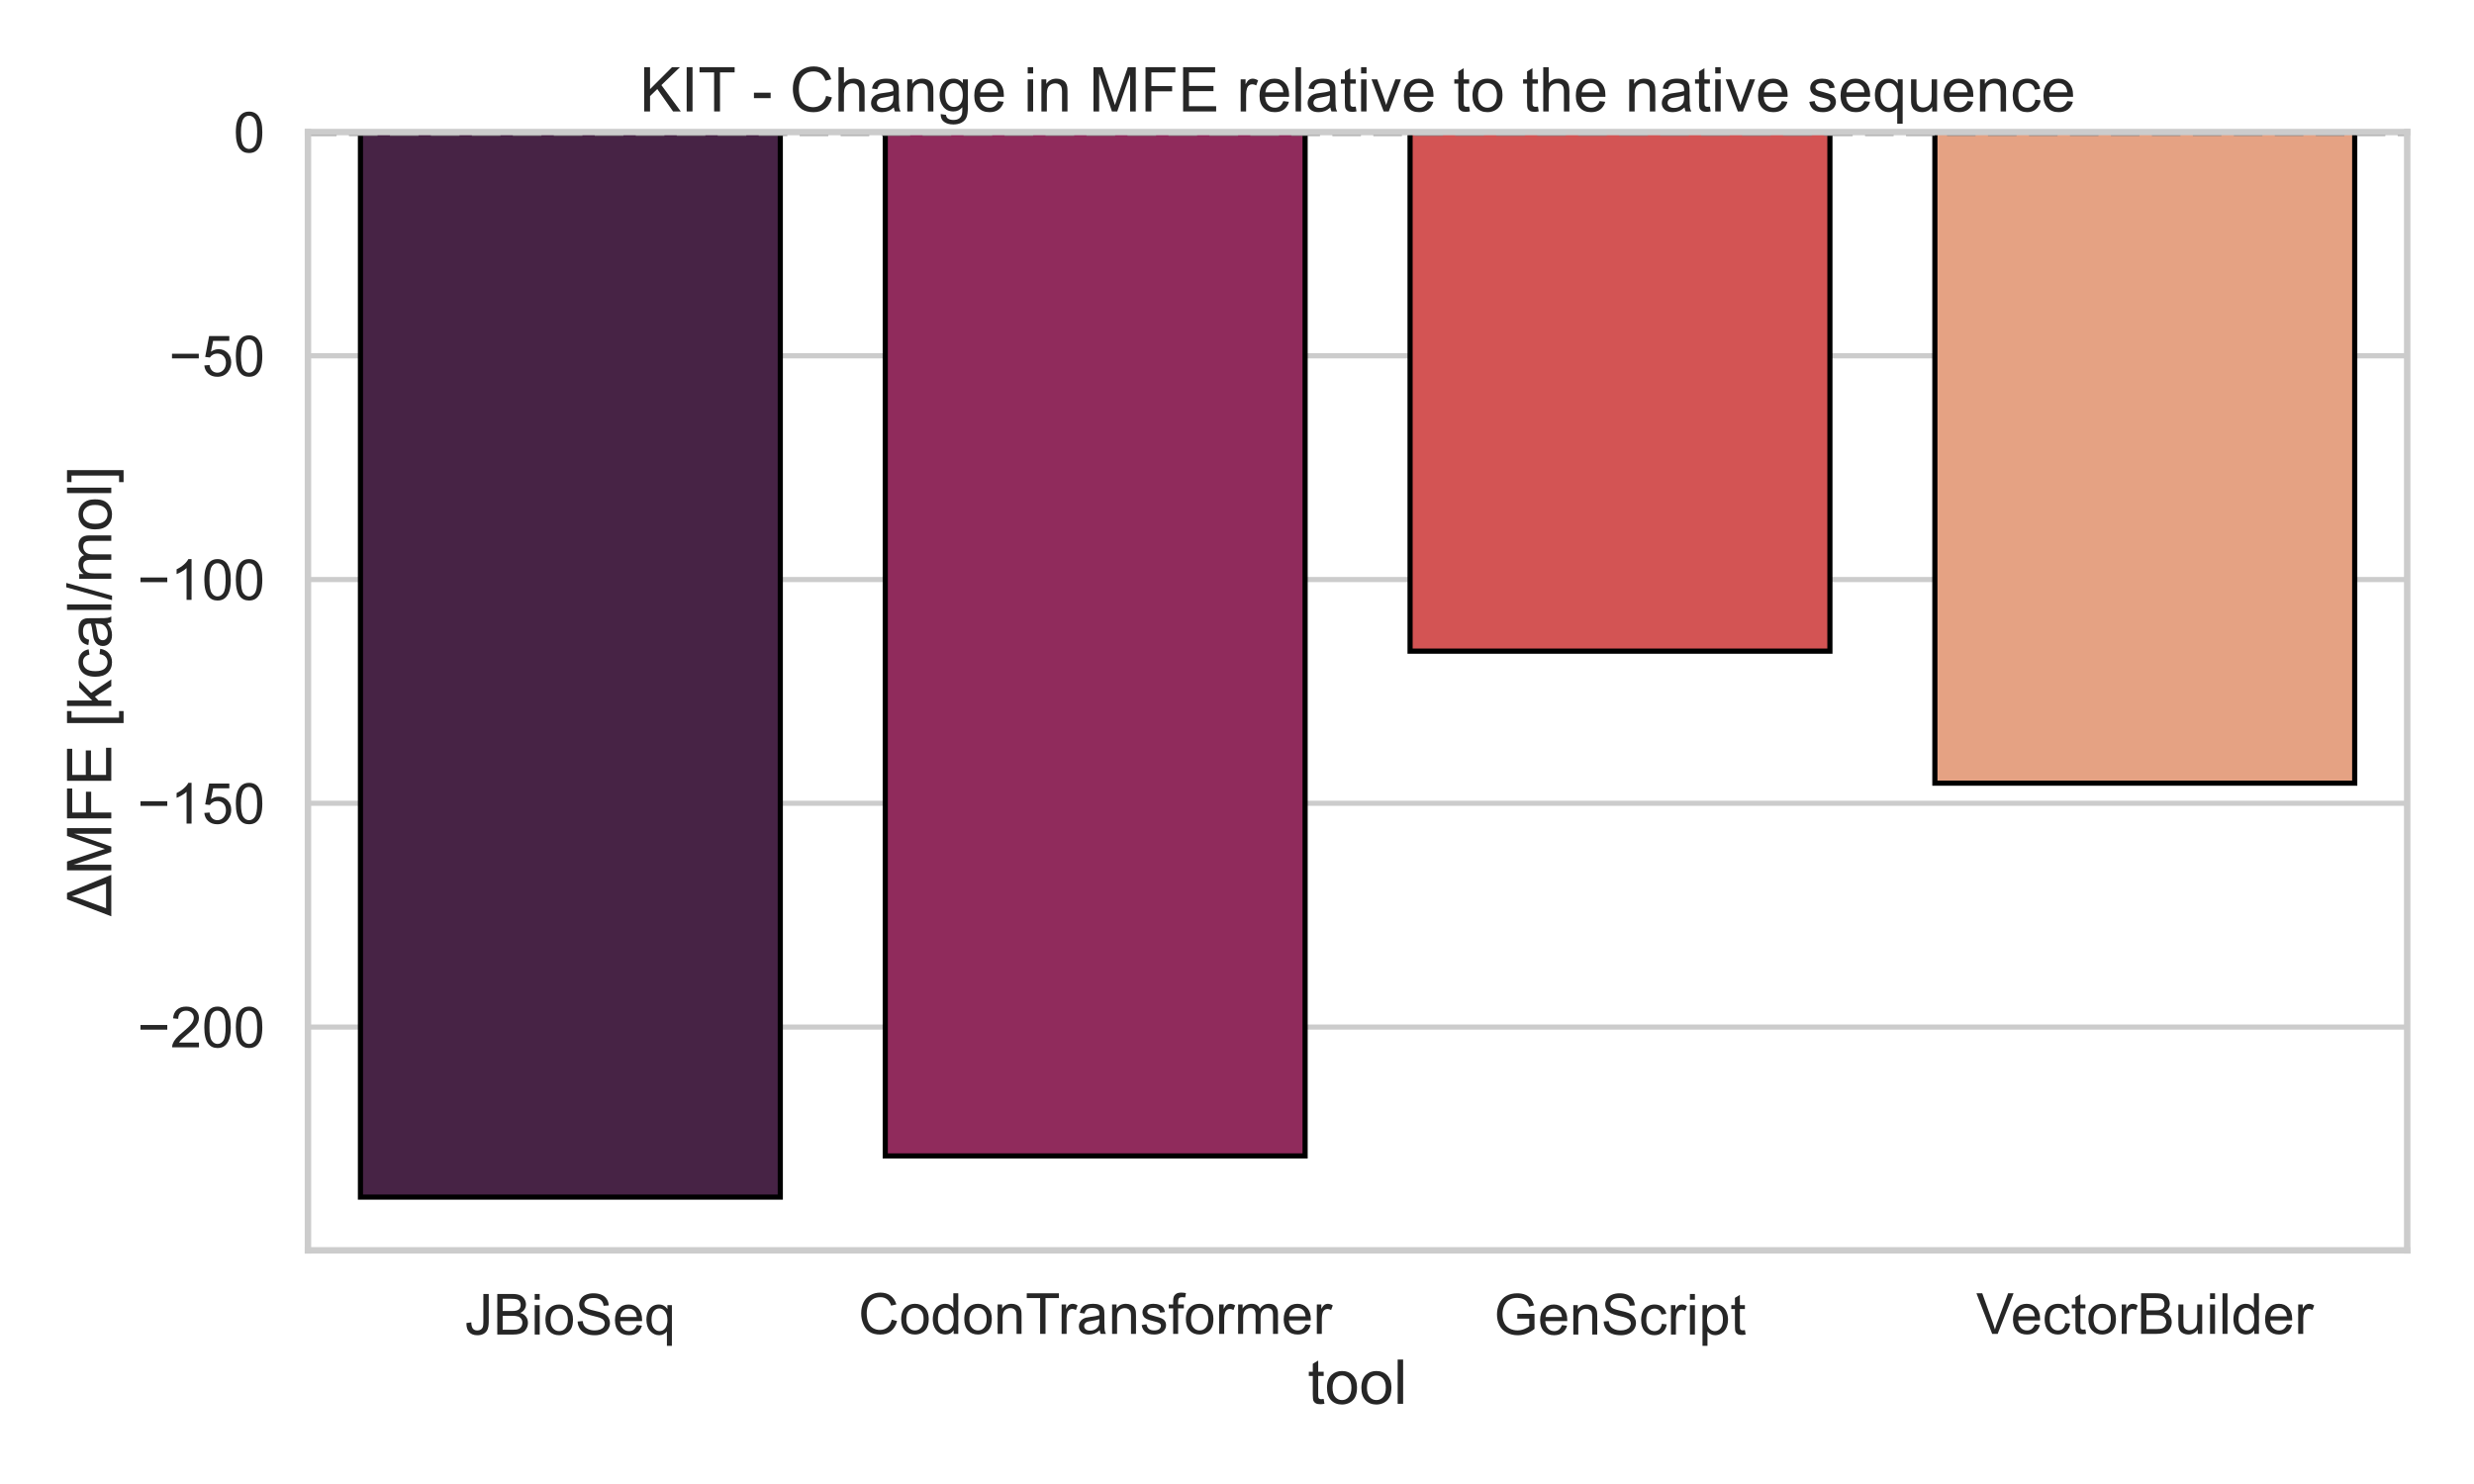
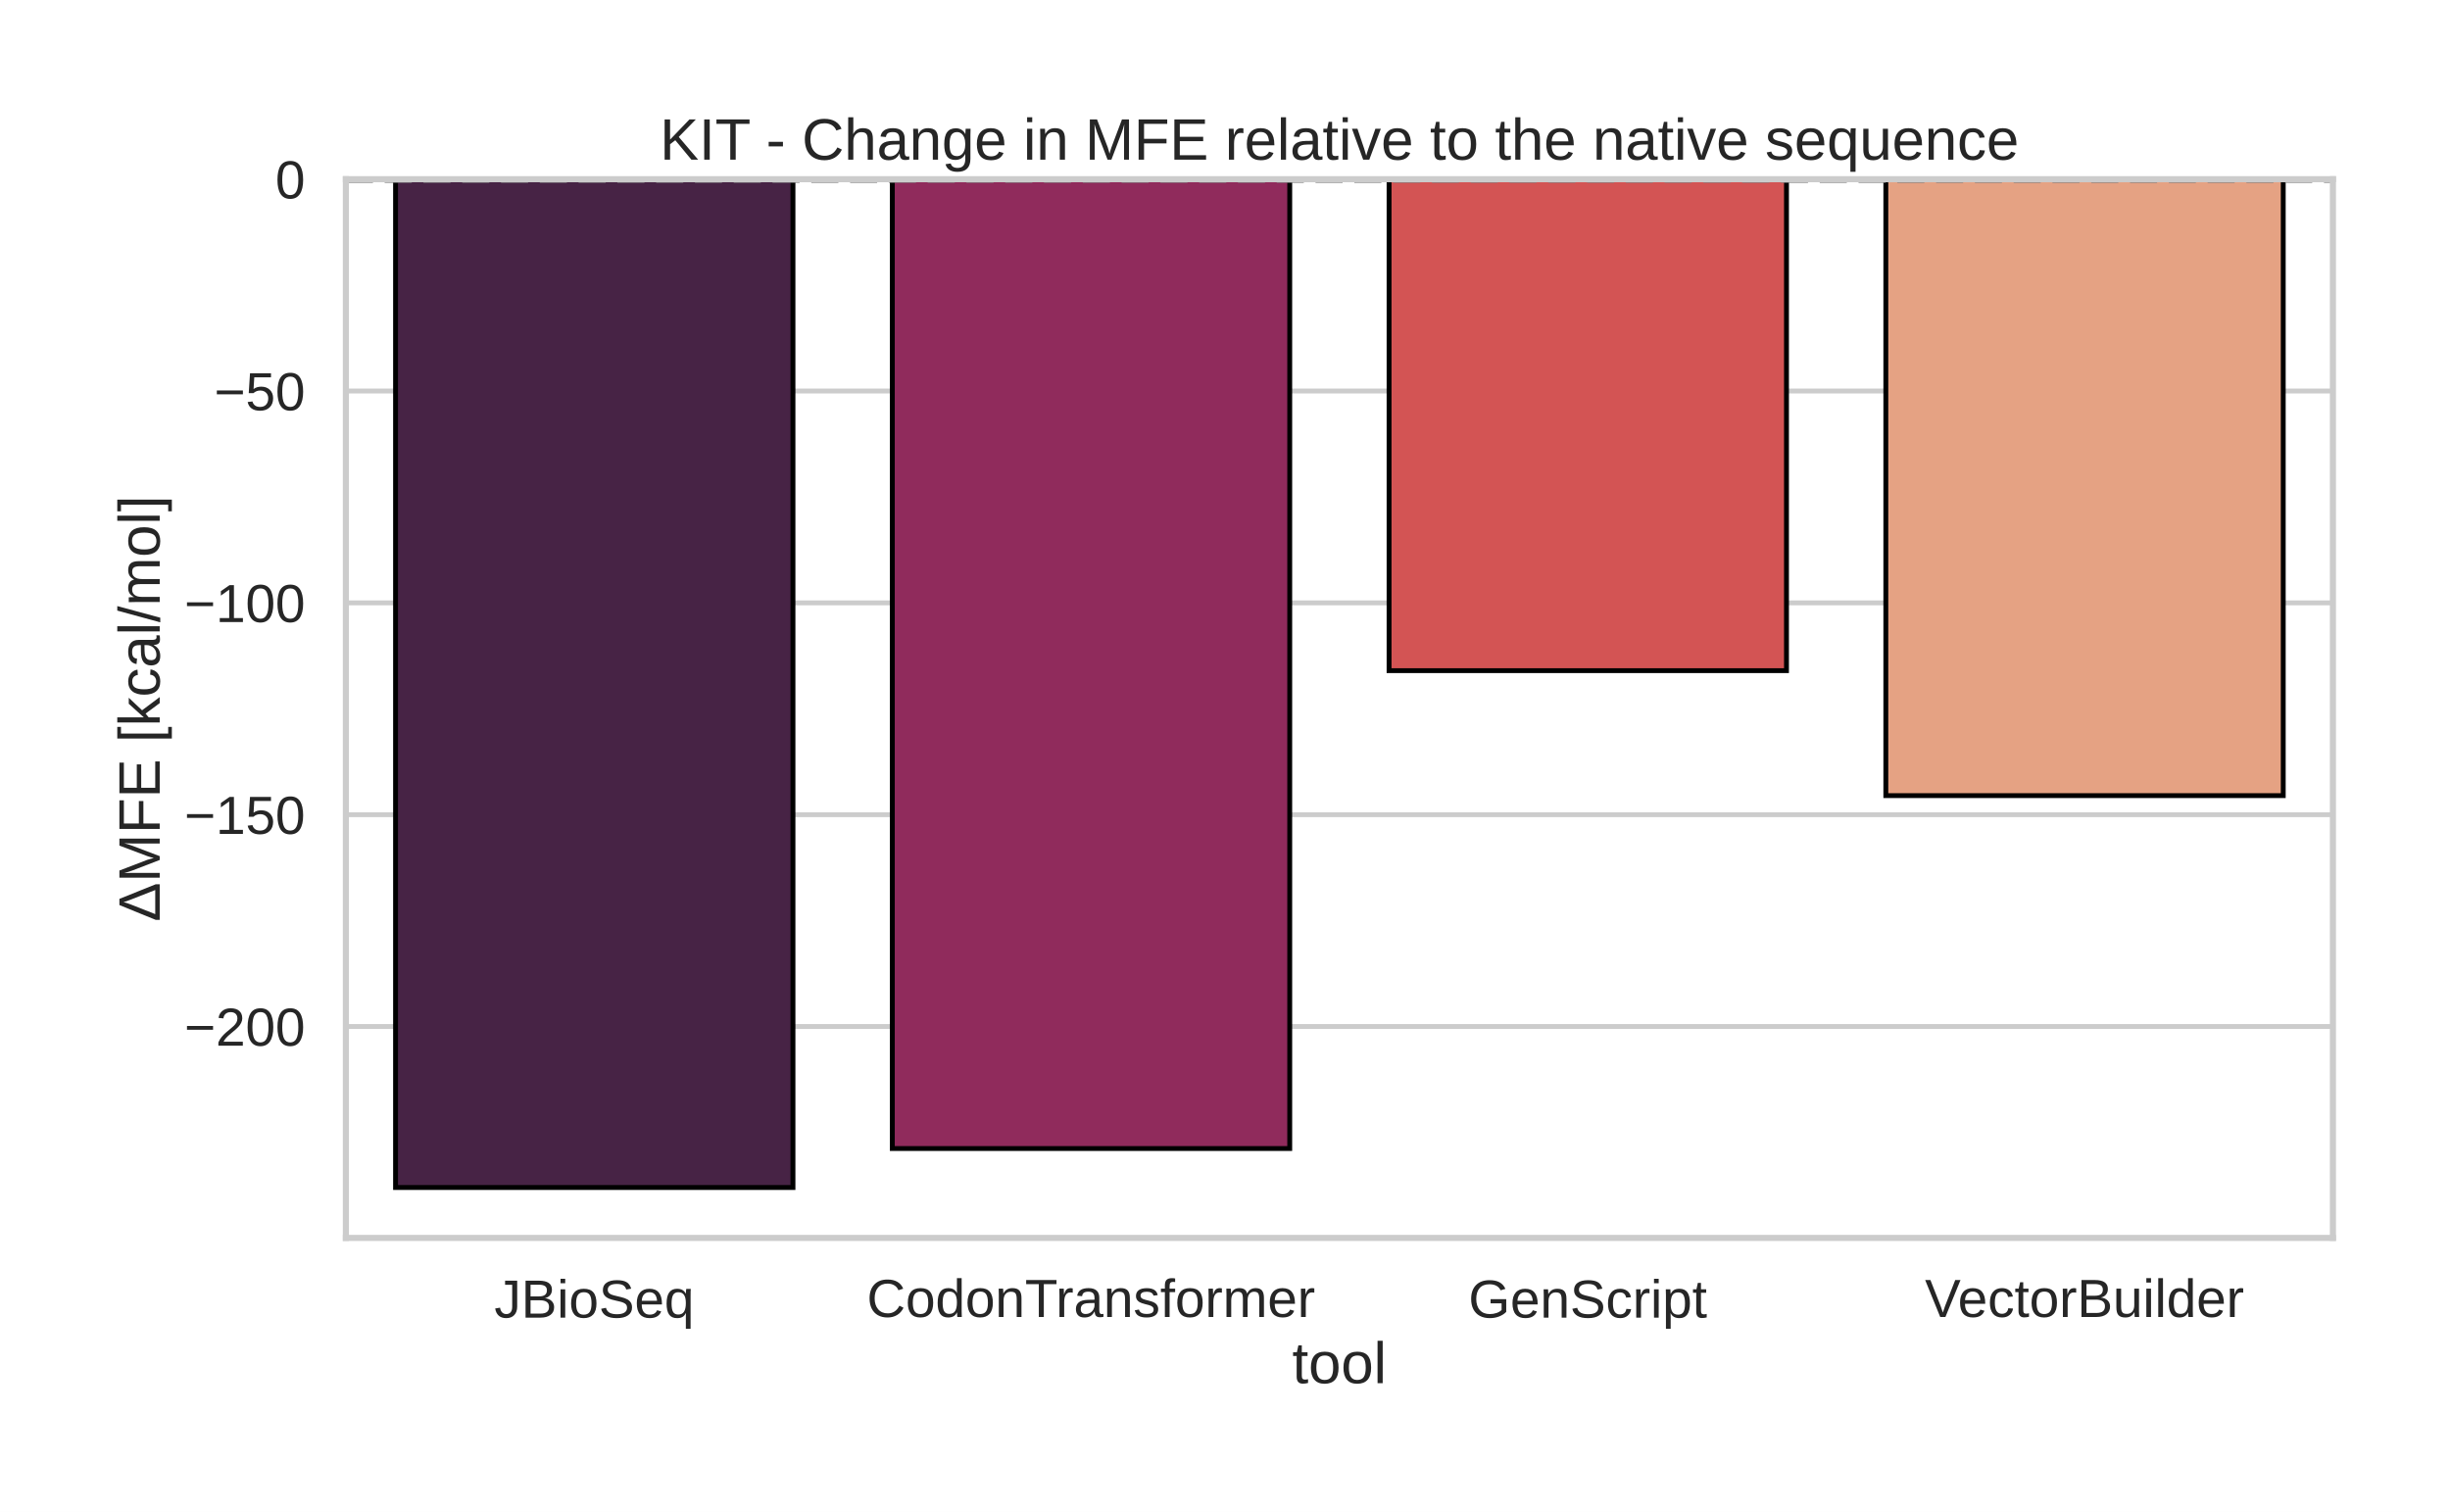
- <svg xmlns="http://www.w3.org/2000/svg" xmlns:xlink="http://www.w3.org/1999/xlink" width="720pt" height="432pt" viewBox="0 0 720 432" version="1.1">
+ <svg xmlns="http://www.w3.org/2000/svg" width="753.277pt" height="464.898pt" viewBox="0 0 753.277 464.898" version="1.1">
  <defs>
    <style type="text/css">*{stroke-linejoin: round; stroke-linecap: butt}</style>
  </defs>
  <g id="figure_1">
    <g id="patch_1">
-       <path d="M 0 432  L 720 432  L 720 0  L 0 0  z " style="fill: #ffffff" />
+       <path d="M 0 464.898  L 753.277 464.898  L 753.277 0  L 0 0  z " style="fill: #ffffff" />
    </g>
    <g id="axes_1">
      <g id="patch_2">
-         <path d="M 89.627 363.982  L 700.56 363.982  L 700.56 38.44  L 89.627 38.44  z " style="fill: #ffffff" />
+         <path d="M 106.345 380.645  L 717.277 380.645  L 717.277 55.103  L 106.345 55.103  z " style="fill: #ffffff" />
      </g>
      <g id="matplotlib.axis_1">
        <g id="xtick_1">
          <g id="text_1">
-             <g style="fill: #262626" transform="translate(135.2667 388.4934) scale(0.165 -0.165)">
-               <defs>
-                 <path id="ArialMT-4a" d="M 184 1300  L 731 1375  Q 753 850 928 656  Q 1103 463 1413 463  Q 1641 463 1806 567  Q 1972 672 2034 851  Q 2097 1031 2097 1425  L 2097 4581  L 2703 4581  L 2703 1459  Q 2703 884 2564 568  Q 2425 253 2123 87  Q 1822 -78 1416 -78  Q 813 -78 492 269  Q 172 616 184 1300  z " transform="scale(0.015625)" />
-                 <path id="ArialMT-42" d="M 469 0  L 469 4581  L 2188 4581  Q 2713 4581 3030 4442  Q 3347 4303 3526 4014  Q 3706 3725 3706 3409  Q 3706 3116 3547 2856  Q 3388 2597 3066 2438  Q 3481 2316 3704 2022  Q 3928 1728 3928 1328  Q 3928 1006 3792 729  Q 3656 453 3456 303  Q 3256 153 2954 76  Q 2653 0 2216 0  L 469 0  z M 1075 2656  L 2066 2656  Q 2469 2656 2644 2709  Q 2875 2778 2992 2937  Q 3109 3097 3109 3338  Q 3109 3566 3000 3739  Q 2891 3913 2687 3977  Q 2484 4041 1991 4041  L 1075 4041  L 1075 2656  z M 1075 541  L 2216 541  Q 2509 541 2628 563  Q 2838 600 2978 687  Q 3119 775 3209 942  Q 3300 1109 3300 1328  Q 3300 1584 3169 1773  Q 3038 1963 2805 2039  Q 2572 2116 2134 2116  L 1075 2116  L 1075 541  z " transform="scale(0.015625)" />
-                 <path id="ArialMT-69" d="M 425 3934  L 425 4581  L 988 4581  L 988 3934  L 425 3934  z M 425 0  L 425 3319  L 988 3319  L 988 0  L 425 0  z " transform="scale(0.015625)" />
-                 <path id="ArialMT-6f" d="M 213 1659  Q 213 2581 725 3025  Q 1153 3394 1769 3394  Q 2453 3394 2887 2945  Q 3322 2497 3322 1706  Q 3322 1066 3130 698  Q 2938 331 2570 128  Q 2203 -75 1769 -75  Q 1072 -75 642 372  Q 213 819 213 1659  z M 791 1659  Q 791 1022 1069 705  Q 1347 388 1769 388  Q 2188 388 2466 706  Q 2744 1025 2744 1678  Q 2744 2294 2464 2611  Q 2184 2928 1769 2928  Q 1347 2928 1069 2612  Q 791 2297 791 1659  z " transform="scale(0.015625)" />
-                 <path id="ArialMT-53" d="M 288 1472  L 859 1522  Q 900 1178 1048 958  Q 1197 738 1509 602  Q 1822 466 2213 466  Q 2559 466 2825 569  Q 3091 672 3220 851  Q 3350 1031 3350 1244  Q 3350 1459 3225 1620  Q 3100 1781 2813 1891  Q 2628 1963 1997 2114  Q 1366 2266 1113 2400  Q 784 2572 623 2826  Q 463 3081 463 3397  Q 463 3744 659 4045  Q 856 4347 1234 4503  Q 1613 4659 2075 4659  Q 2584 4659 2973 4495  Q 3363 4331 3572 4012  Q 3781 3694 3797 3291  L 3216 3247  Q 3169 3681 2898 3903  Q 2628 4125 2100 4125  Q 1550 4125 1298 3923  Q 1047 3722 1047 3438  Q 1047 3191 1225 3031  Q 1400 2872 2139 2705  Q 2878 2538 3153 2413  Q 3553 2228 3743 1945  Q 3934 1663 3934 1294  Q 3934 928 3725 604  Q 3516 281 3123 101  Q 2731 -78 2241 -78  Q 1619 -78 1198 103  Q 778 284 539 648  Q 300 1013 288 1472  z " transform="scale(0.015625)" />
-                 <path id="ArialMT-65" d="M 2694 1069  L 3275 997  Q 3138 488 2766 206  Q 2394 -75 1816 -75  Q 1088 -75 661 373  Q 234 822 234 1631  Q 234 2469 665 2931  Q 1097 3394 1784 3394  Q 2450 3394 2872 2941  Q 3294 2488 3294 1666  Q 3294 1616 3291 1516  L 816 1516  Q 847 969 1125 678  Q 1403 388 1819 388  Q 2128 388 2347 550  Q 2566 713 2694 1069  z M 847 1978  L 2700 1978  Q 2663 2397 2488 2606  Q 2219 2931 1791 2931  Q 1403 2931 1139 2672  Q 875 2413 847 1978  z " transform="scale(0.015625)" />
-                 <path id="ArialMT-71" d="M 2538 -1272  L 2538 353  Q 2406 169 2170 47  Q 1934 -75 1669 -75  Q 1078 -75 651 397  Q 225 869 225 1691  Q 225 2191 398 2587  Q 572 2984 901 3189  Q 1231 3394 1625 3394  Q 2241 3394 2594 2875  L 2594 3319  L 3100 3319  L 3100 -1272  L 2538 -1272  z M 803 1669  Q 803 1028 1072 708  Q 1341 388 1716 388  Q 2075 388 2334 692  Q 2594 997 2594 1619  Q 2594 2281 2320 2615  Q 2047 2950 1678 2950  Q 1313 2950 1058 2639  Q 803 2328 803 1669  z " transform="scale(0.015625)" />
-               </defs>
-               <use xlink:href="#ArialMT-4a" />
-               <use xlink:href="#ArialMT-42" x="50" />
-               <use xlink:href="#ArialMT-69" x="116.699" />
-               <use xlink:href="#ArialMT-6f" x="138.916" />
-               <use xlink:href="#ArialMT-53" x="194.531" />
-               <use xlink:href="#ArialMT-65" x="261.23" />
-               <use xlink:href="#ArialMT-71" x="316.846" />
-             </g>
+             <text style="fill: #262626; font: 16.5px 'Arial', 'DejaVu Sans', 'Liberation Sans', 'Bitstream Vera Sans', sans-serif; text-anchor: middle" x="182.711" y="405.157" transform="rotate(-0 182.7112 405.1568)">JBioSeq</text>
          </g>
        </g>
        <g id="xtick_2">
          <g id="text_2">
-             <g style="fill: #262626" transform="translate(249.8075 388.2923) scale(0.165 -0.165)">
-               <defs>
-                 <path id="ArialMT-43" d="M 3763 1606  L 4369 1453  Q 4178 706 3683 314  Q 3188 -78 2472 -78  Q 1731 -78 1267 223  Q 803 525 561 1097  Q 319 1669 319 2325  Q 319 3041 592 3573  Q 866 4106 1370 4382  Q 1875 4659 2481 4659  Q 3169 4659 3637 4309  Q 4106 3959 4291 3325  L 3694 3184  Q 3534 3684 3231 3912  Q 2928 4141 2469 4141  Q 1941 4141 1586 3887  Q 1231 3634 1087 3207  Q 944 2781 944 2328  Q 944 1744 1114 1308  Q 1284 872 1643 656  Q 2003 441 2422 441  Q 2931 441 3284 734  Q 3638 1028 3763 1606  z " transform="scale(0.015625)" />
-                 <path id="ArialMT-64" d="M 2575 0  L 2575 419  Q 2259 -75 1647 -75  Q 1250 -75 917 144  Q 584 363 401 755  Q 219 1147 219 1656  Q 219 2153 384 2558  Q 550 2963 881 3178  Q 1213 3394 1622 3394  Q 1922 3394 2156 3267  Q 2391 3141 2538 2938  L 2538 4581  L 3097 4581  L 3097 0  L 2575 0  z M 797 1656  Q 797 1019 1065 703  Q 1334 388 1700 388  Q 2069 388 2326 689  Q 2584 991 2584 1609  Q 2584 2291 2321 2609  Q 2059 2928 1675 2928  Q 1300 2928 1048 2622  Q 797 2316 797 1656  z " transform="scale(0.015625)" />
-                 <path id="ArialMT-6e" d="M 422 0  L 422 3319  L 928 3319  L 928 2847  Q 1294 3394 1984 3394  Q 2284 3394 2536 3286  Q 2788 3178 2913 3003  Q 3038 2828 3088 2588  Q 3119 2431 3119 2041  L 3119 0  L 2556 0  L 2556 2019  Q 2556 2363 2490 2533  Q 2425 2703 2258 2804  Q 2091 2906 1866 2906  Q 1506 2906 1245 2678  Q 984 2450 984 1813  L 984 0  L 422 0  z " transform="scale(0.015625)" />
-                 <path id="ArialMT-54" d="M 1659 0  L 1659 4041  L 150 4041  L 150 4581  L 3781 4581  L 3781 4041  L 2266 4041  L 2266 0  L 1659 0  z " transform="scale(0.015625)" />
-                 <path id="ArialMT-72" d="M 416 0  L 416 3319  L 922 3319  L 922 2816  Q 1116 3169 1280 3281  Q 1444 3394 1641 3394  Q 1925 3394 2219 3213  L 2025 2691  Q 1819 2813 1613 2813  Q 1428 2813 1281 2702  Q 1134 2591 1072 2394  Q 978 2094 978 1738  L 978 0  L 416 0  z " transform="scale(0.015625)" />
-                 <path id="ArialMT-61" d="M 2588 409  Q 2275 144 1986 34  Q 1697 -75 1366 -75  Q 819 -75 525 192  Q 231 459 231 875  Q 231 1119 342 1320  Q 453 1522 633 1644  Q 813 1766 1038 1828  Q 1203 1872 1538 1913  Q 2219 1994 2541 2106  Q 2544 2222 2544 2253  Q 2544 2597 2384 2738  Q 2169 2928 1744 2928  Q 1347 2928 1158 2789  Q 969 2650 878 2297  L 328 2372  Q 403 2725 575 2942  Q 747 3159 1072 3276  Q 1397 3394 1825 3394  Q 2250 3394 2515 3294  Q 2781 3194 2906 3042  Q 3031 2891 3081 2659  Q 3109 2516 3109 2141  L 3109 1391  Q 3109 606 3145 398  Q 3181 191 3288 0  L 2700 0  Q 2613 175 2588 409  z M 2541 1666  Q 2234 1541 1622 1453  Q 1275 1403 1131 1340  Q 988 1278 909 1158  Q 831 1038 831 891  Q 831 666 1001 516  Q 1172 366 1500 366  Q 1825 366 2078 508  Q 2331 650 2450 897  Q 2541 1088 2541 1459  L 2541 1666  z " transform="scale(0.015625)" />
-                 <path id="ArialMT-73" d="M 197 991  L 753 1078  Q 800 744 1014 566  Q 1228 388 1613 388  Q 2000 388 2187 545  Q 2375 703 2375 916  Q 2375 1106 2209 1216  Q 2094 1291 1634 1406  Q 1016 1563 777 1677  Q 538 1791 414 1992  Q 291 2194 291 2438  Q 291 2659 392 2848  Q 494 3038 669 3163  Q 800 3259 1026 3326  Q 1253 3394 1513 3394  Q 1903 3394 2198 3281  Q 2494 3169 2634 2976  Q 2775 2784 2828 2463  L 2278 2388  Q 2241 2644 2061 2787  Q 1881 2931 1553 2931  Q 1166 2931 1000 2803  Q 834 2675 834 2503  Q 834 2394 903 2306  Q 972 2216 1119 2156  Q 1203 2125 1616 2013  Q 2213 1853 2448 1751  Q 2684 1650 2818 1456  Q 2953 1263 2953 975  Q 2953 694 2789 445  Q 2625 197 2315 61  Q 2006 -75 1616 -75  Q 969 -75 630 194  Q 291 463 197 991  z " transform="scale(0.015625)" />
-                 <path id="ArialMT-66" d="M 556 0  L 556 2881  L 59 2881  L 59 3319  L 556 3319  L 556 3672  Q 556 4006 616 4169  Q 697 4388 901 4523  Q 1106 4659 1475 4659  Q 1713 4659 2000 4603  L 1916 4113  Q 1741 4144 1584 4144  Q 1328 4144 1222 4034  Q 1116 3925 1116 3625  L 1116 3319  L 1763 3319  L 1763 2881  L 1116 2881  L 1116 0  L 556 0  z " transform="scale(0.015625)" />
-                 <path id="ArialMT-6d" d="M 422 0  L 422 3319  L 925 3319  L 925 2853  Q 1081 3097 1340 3245  Q 1600 3394 1931 3394  Q 2300 3394 2536 3241  Q 2772 3088 2869 2813  Q 3263 3394 3894 3394  Q 4388 3394 4653 3120  Q 4919 2847 4919 2278  L 4919 0  L 4359 0  L 4359 2091  Q 4359 2428 4304 2576  Q 4250 2725 4106 2815  Q 3963 2906 3769 2906  Q 3419 2906 3187 2673  Q 2956 2441 2956 1928  L 2956 0  L 2394 0  L 2394 2156  Q 2394 2531 2256 2718  Q 2119 2906 1806 2906  Q 1569 2906 1367 2781  Q 1166 2656 1075 2415  Q 984 2175 984 1722  L 984 0  L 422 0  z " transform="scale(0.015625)" />
-               </defs>
-               <use xlink:href="#ArialMT-43" />
-               <use xlink:href="#ArialMT-6f" x="72.217" />
-               <use xlink:href="#ArialMT-64" x="127.832" />
-               <use xlink:href="#ArialMT-6f" x="183.447" />
-               <use xlink:href="#ArialMT-6e" x="239.062" />
-               <use xlink:href="#ArialMT-54" x="294.678" />
-               <use xlink:href="#ArialMT-72" x="352.012" />
-               <use xlink:href="#ArialMT-61" x="385.312" />
-               <use xlink:href="#ArialMT-6e" x="440.928" />
-               <use xlink:href="#ArialMT-73" x="496.543" />
-               <use xlink:href="#ArialMT-66" x="546.543" />
-               <use xlink:href="#ArialMT-6f" x="574.326" />
-               <use xlink:href="#ArialMT-72" x="629.941" />
-               <use xlink:href="#ArialMT-6d" x="663.242" />
-               <use xlink:href="#ArialMT-65" x="746.543" />
-               <use xlink:href="#ArialMT-72" x="802.158" />
-             </g>
+             <text style="fill: #262626; font: 16.5px 'Arial', 'DejaVu Sans', 'Liberation Sans', 'Bitstream Vera Sans', sans-serif; text-anchor: middle" x="335.444" y="404.956" transform="rotate(-0 335.4443 404.9557)">CodonTransformer</text>
          </g>
        </g>
        <g id="xtick_3">
          <g id="text_3">
-             <g style="fill: #262626" transform="translate(434.78 388.4934) scale(0.165 -0.165)">
-               <defs>
-                 <path id="ArialMT-47" d="M 2638 1797  L 2638 2334  L 4578 2338  L 4578 638  Q 4131 281 3656 101  Q 3181 -78 2681 -78  Q 2006 -78 1454 211  Q 903 500 622 1047  Q 341 1594 341 2269  Q 341 2938 620 3517  Q 900 4097 1425 4378  Q 1950 4659 2634 4659  Q 3131 4659 3532 4498  Q 3934 4338 4162 4050  Q 4391 3763 4509 3300  L 3963 3150  Q 3859 3500 3706 3700  Q 3553 3900 3268 4020  Q 2984 4141 2638 4141  Q 2222 4141 1919 4014  Q 1616 3888 1430 3681  Q 1244 3475 1141 3228  Q 966 2803 966 2306  Q 966 1694 1177 1281  Q 1388 869 1791 669  Q 2194 469 2647 469  Q 3041 469 3416 620  Q 3791 772 3984 944  L 3984 1797  L 2638 1797  z " transform="scale(0.015625)" />
-                 <path id="ArialMT-63" d="M 2588 1216  L 3141 1144  Q 3050 572 2676 248  Q 2303 -75 1759 -75  Q 1078 -75 664 370  Q 250 816 250 1647  Q 250 2184 428 2587  Q 606 2991 970 3192  Q 1334 3394 1763 3394  Q 2303 3394 2647 3120  Q 2991 2847 3088 2344  L 2541 2259  Q 2463 2594 2264 2762  Q 2066 2931 1784 2931  Q 1359 2931 1093 2626  Q 828 2322 828 1663  Q 828 994 1084 691  Q 1341 388 1753 388  Q 2084 388 2306 591  Q 2528 794 2588 1216  z " transform="scale(0.015625)" />
-                 <path id="ArialMT-70" d="M 422 -1272  L 422 3319  L 934 3319  L 934 2888  Q 1116 3141 1344 3267  Q 1572 3394 1897 3394  Q 2322 3394 2647 3175  Q 2972 2956 3137 2557  Q 3303 2159 3303 1684  Q 3303 1175 3120 767  Q 2938 359 2589 142  Q 2241 -75 1856 -75  Q 1575 -75 1351 44  Q 1128 163 984 344  L 984 -1272  L 422 -1272  z M 931 1641  Q 931 1000 1190 694  Q 1450 388 1819 388  Q 2194 388 2461 705  Q 2728 1022 2728 1688  Q 2728 2322 2467 2637  Q 2206 2953 1844 2953  Q 1484 2953 1207 2617  Q 931 2281 931 1641  z " transform="scale(0.015625)" />
-                 <path id="ArialMT-74" d="M 1650 503  L 1731 6  Q 1494 -44 1306 -44  Q 1000 -44 831 53  Q 663 150 594 308  Q 525 466 525 972  L 525 2881  L 113 2881  L 113 3319  L 525 3319  L 525 4141  L 1084 4478  L 1084 3319  L 1650 3319  L 1650 2881  L 1084 2881  L 1084 941  Q 1084 700 1114 631  Q 1144 563 1211 522  Q 1278 481 1403 481  Q 1497 481 1650 503  z " transform="scale(0.015625)" />
-               </defs>
-               <use xlink:href="#ArialMT-47" />
-               <use xlink:href="#ArialMT-65" x="77.783" />
-               <use xlink:href="#ArialMT-6e" x="133.398" />
-               <use xlink:href="#ArialMT-53" x="189.014" />
-               <use xlink:href="#ArialMT-63" x="255.713" />
-               <use xlink:href="#ArialMT-72" x="305.713" />
-               <use xlink:href="#ArialMT-69" x="339.014" />
-               <use xlink:href="#ArialMT-70" x="361.23" />
-               <use xlink:href="#ArialMT-74" x="416.846" />
-             </g>
+             <text style="fill: #262626; font: 16.5px 'Arial', 'DejaVu Sans', 'Liberation Sans', 'Bitstream Vera Sans', sans-serif; text-anchor: middle" x="488.177" y="405.157" transform="rotate(-0 488.1774 405.1568)">GenScript</text>
          </g>
        </g>
        <g id="xtick_4">
          <g id="text_4">
-             <g style="fill: #262626" transform="translate(575.1253 388.2923) scale(0.165 -0.165)">
-               <defs>
-                 <path id="ArialMT-56" d="M 1803 0  L 28 4581  L 684 4581  L 1875 1253  Q 2019 853 2116 503  Q 2222 878 2363 1253  L 3600 4581  L 4219 4581  L 2425 0  L 1803 0  z " transform="scale(0.015625)" />
-                 <path id="ArialMT-75" d="M 2597 0  L 2597 488  Q 2209 -75 1544 -75  Q 1250 -75 995 37  Q 741 150 617 320  Q 494 491 444 738  Q 409 903 409 1263  L 409 3319  L 972 3319  L 972 1478  Q 972 1038 1006 884  Q 1059 663 1231 536  Q 1403 409 1656 409  Q 1909 409 2131 539  Q 2353 669 2445 892  Q 2538 1116 2538 1541  L 2538 3319  L 3100 3319  L 3100 0  L 2597 0  z " transform="scale(0.015625)" />
-                 <path id="ArialMT-6c" d="M 409 0  L 409 4581  L 972 4581  L 972 0  L 409 0  z " transform="scale(0.015625)" />
-               </defs>
-               <use xlink:href="#ArialMT-56" />
-               <use xlink:href="#ArialMT-65" x="61.199" />
-               <use xlink:href="#ArialMT-63" x="116.814" />
-               <use xlink:href="#ArialMT-74" x="166.814" />
-               <use xlink:href="#ArialMT-6f" x="194.598" />
-               <use xlink:href="#ArialMT-72" x="250.213" />
-               <use xlink:href="#ArialMT-42" x="283.514" />
-               <use xlink:href="#ArialMT-75" x="350.213" />
-               <use xlink:href="#ArialMT-69" x="405.828" />
-               <use xlink:href="#ArialMT-6c" x="428.045" />
-               <use xlink:href="#ArialMT-64" x="450.262" />
-               <use xlink:href="#ArialMT-65" x="505.877" />
-               <use xlink:href="#ArialMT-72" x="561.492" />
-             </g>
+             <text style="fill: #262626; font: 16.5px 'Arial', 'DejaVu Sans', 'Liberation Sans', 'Bitstream Vera Sans', sans-serif; text-anchor: middle" x="640.911" y="404.956" transform="rotate(-0 640.9105 404.9557)">VectorBuilder</text>
          </g>
        </g>
        <g id="text_5">
-           <g style="fill: #262626" transform="translate(380.5841 408.6568) scale(0.18 -0.18)">
-             <use xlink:href="#ArialMT-74" />
-             <use xlink:href="#ArialMT-6f" x="27.783" />
-             <use xlink:href="#ArialMT-6f" x="83.398" />
-             <use xlink:href="#ArialMT-6c" x="139.014" />
-           </g>
+           <text style="fill: #262626; font: 18px 'Arial', 'DejaVu Sans', 'Liberation Sans', 'Bitstream Vera Sans', sans-serif; text-anchor: middle" x="411.811" y="425.32" transform="rotate(-0 411.8109 425.3202)">tool</text>
        </g>
      </g>
      <g id="matplotlib.axis_2">
        <g id="ytick_1">
          <g id="line2d_1">
-             <path d="M 89.627 298.978  L 700.56 298.978  " clip-path="url(#p57862576d6)" style="fill: none; stroke: #cccccc; stroke-width: 1.5; stroke-linecap: round" />
+             <path d="M 106.345 315.641  L 717.277 315.641  " clip-path="url(#p836f9e882b)" style="fill: none; stroke: #cccccc; stroke-width: 1.5; stroke-linecap: round" />
          </g>
          <g id="text_6">
-             <g style="fill: #262626" transform="translate(39.96383 304.8829) scale(0.165 -0.165)">
-               <defs>
-                 <path id="ArialMT-2212" d="M 3381 1997  L 356 1997  L 356 2522  L 3381 2522  L 3381 1997  z " transform="scale(0.015625)" />
-                 <path id="ArialMT-32" d="M 3222 541  L 3222 0  L 194 0  Q 188 203 259 391  Q 375 700 629 1000  Q 884 1300 1366 1694  Q 2113 2306 2375 2664  Q 2638 3022 2638 3341  Q 2638 3675 2398 3904  Q 2159 4134 1775 4134  Q 1369 4134 1125 3890  Q 881 3647 878 3216  L 300 3275  Q 359 3922 746 4261  Q 1134 4600 1788 4600  Q 2447 4600 2831 4234  Q 3216 3869 3216 3328  Q 3216 3053 3103 2787  Q 2991 2522 2730 2228  Q 2469 1934 1863 1422  Q 1356 997 1212 845  Q 1069 694 975 541  L 3222 541  z " transform="scale(0.015625)" />
-                 <path id="ArialMT-30" d="M 266 2259  Q 266 3072 433 3567  Q 600 4063 929 4331  Q 1259 4600 1759 4600  Q 2128 4600 2406 4451  Q 2684 4303 2865 4023  Q 3047 3744 3150 3342  Q 3253 2941 3253 2259  Q 3253 1453 3087 958  Q 2922 463 2592 192  Q 2263 -78 1759 -78  Q 1097 -78 719 397  Q 266 969 266 2259  z M 844 2259  Q 844 1131 1108 757  Q 1372 384 1759 384  Q 2147 384 2411 759  Q 2675 1134 2675 2259  Q 2675 3391 2411 3762  Q 2147 4134 1753 4134  Q 1366 4134 1134 3806  Q 844 3388 844 2259  z " transform="scale(0.015625)" />
-               </defs>
-               <use xlink:href="#ArialMT-2212" />
-               <use xlink:href="#ArialMT-32" x="58.398" />
-               <use xlink:href="#ArialMT-30" x="114.014" />
-               <use xlink:href="#ArialMT-30" x="169.629" />
-             </g>
+             <text style="fill: #262626; font: 16.5px 'Arial', 'DejaVu Sans', 'Liberation Sans', 'Bitstream Vera Sans', sans-serif; text-anchor: end" x="93.845" y="321.546" transform="rotate(-0 93.84461 321.5463)">−200</text>
          </g>
        </g>
        <g id="ytick_2">
          <g id="line2d_2">
-             <path d="M 89.627 233.843  L 700.56 233.843  " clip-path="url(#p57862576d6)" style="fill: none; stroke: #cccccc; stroke-width: 1.5; stroke-linecap: round" />
+             <path d="M 106.345 250.507  L 717.277 250.507  " clip-path="url(#p836f9e882b)" style="fill: none; stroke: #cccccc; stroke-width: 1.5; stroke-linecap: round" />
          </g>
          <g id="text_7">
-             <g style="fill: #262626" transform="translate(39.96383 239.7485) scale(0.165 -0.165)">
-               <defs>
-                 <path id="ArialMT-31" d="M 2384 0  L 1822 0  L 1822 3584  Q 1619 3391 1289 3197  Q 959 3003 697 2906  L 697 3450  Q 1169 3672 1522 3987  Q 1875 4303 2022 4600  L 2384 4600  L 2384 0  z " transform="scale(0.015625)" />
-                 <path id="ArialMT-35" d="M 266 1200  L 856 1250  Q 922 819 1161 601  Q 1400 384 1738 384  Q 2144 384 2425 690  Q 2706 997 2706 1503  Q 2706 1984 2436 2262  Q 2166 2541 1728 2541  Q 1456 2541 1237 2417  Q 1019 2294 894 2097  L 366 2166  L 809 4519  L 3088 4519  L 3088 3981  L 1259 3981  L 1013 2750  Q 1425 3038 1878 3038  Q 2478 3038 2890 2622  Q 3303 2206 3303 1553  Q 3303 931 2941 478  Q 2500 -78 1738 -78  Q 1113 -78 717 272  Q 322 622 266 1200  z " transform="scale(0.015625)" />
-               </defs>
-               <use xlink:href="#ArialMT-2212" />
-               <use xlink:href="#ArialMT-31" x="58.398" />
-               <use xlink:href="#ArialMT-35" x="114.014" />
-               <use xlink:href="#ArialMT-30" x="169.629" />
-             </g>
+             <text style="fill: #262626; font: 16.5px 'Arial', 'DejaVu Sans', 'Liberation Sans', 'Bitstream Vera Sans', sans-serif; text-anchor: end" x="93.845" y="256.412" transform="rotate(-0 93.84461 256.4119)">−150</text>
          </g>
        </g>
        <g id="ytick_3">
          <g id="line2d_3">
-             <path d="M 89.627 168.709  L 700.56 168.709  " clip-path="url(#p57862576d6)" style="fill: none; stroke: #cccccc; stroke-width: 1.5; stroke-linecap: round" />
+             <path d="M 106.345 185.372  L 717.277 185.372  " clip-path="url(#p836f9e882b)" style="fill: none; stroke: #cccccc; stroke-width: 1.5; stroke-linecap: round" />
          </g>
          <g id="text_8">
-             <g style="fill: #262626" transform="translate(39.96383 174.6141) scale(0.165 -0.165)">
-               <use xlink:href="#ArialMT-2212" />
-               <use xlink:href="#ArialMT-31" x="58.398" />
-               <use xlink:href="#ArialMT-30" x="114.014" />
-               <use xlink:href="#ArialMT-30" x="169.629" />
-             </g>
+             <text style="fill: #262626; font: 16.5px 'Arial', 'DejaVu Sans', 'Liberation Sans', 'Bitstream Vera Sans', sans-serif; text-anchor: end" x="93.845" y="191.277" transform="rotate(-0 93.84461 191.2775)">−100</text>
          </g>
        </g>
        <g id="ytick_4">
          <g id="line2d_4">
-             <path d="M 89.627 103.574  L 700.56 103.574  " clip-path="url(#p57862576d6)" style="fill: none; stroke: #cccccc; stroke-width: 1.5; stroke-linecap: round" />
+             <path d="M 106.345 120.238  L 717.277 120.238  " clip-path="url(#p836f9e882b)" style="fill: none; stroke: #cccccc; stroke-width: 1.5; stroke-linecap: round" />
          </g>
          <g id="text_9">
-             <g style="fill: #262626" transform="translate(49.13938 109.4796) scale(0.165 -0.165)">
-               <use xlink:href="#ArialMT-2212" />
-               <use xlink:href="#ArialMT-35" x="58.398" />
-               <use xlink:href="#ArialMT-30" x="114.014" />
-             </g>
+             <text style="fill: #262626; font: 16.5px 'Arial', 'DejaVu Sans', 'Liberation Sans', 'Bitstream Vera Sans', sans-serif; text-anchor: end" x="93.845" y="126.143" transform="rotate(-0 93.84461 126.1431)">−50</text>
          </g>
        </g>
        <g id="ytick_5">
          <g id="line2d_5">
-             <path d="M 89.627 38.44  L 700.56 38.44  " clip-path="url(#p57862576d6)" style="fill: none; stroke: #cccccc; stroke-width: 1.5; stroke-linecap: round" />
+             <path d="M 106.345 55.103  L 717.277 55.103  " clip-path="url(#p836f9e882b)" style="fill: none; stroke: #cccccc; stroke-width: 1.5; stroke-linecap: round" />
          </g>
          <g id="text_10">
-             <g style="fill: #262626" transform="translate(67.95195 44.34519) scale(0.165 -0.165)">
-               <use xlink:href="#ArialMT-30" />
-             </g>
+             <text style="fill: #262626; font: 16.5px 'Arial', 'DejaVu Sans', 'Liberation Sans', 'Bitstream Vera Sans', sans-serif; text-anchor: end" x="93.845" y="61.009" transform="rotate(-0 93.84461 61.00863)">0</text>
          </g>
        </g>
        <g id="text_11">
-           <g style="fill: #262626" transform="translate(32.38633 266.7267) rotate(-90) scale(0.18 -0.18)">
-             <defs>
-               <path id="ArialMT-394" d="M -6 0  L 1753 4581  L 2406 4581  L 4281 0  L -6 0  z M 834 541  L 3381 541  L 2391 3150  Q 2169 3738 2066 4100  Q 1981 3675 1819 3225  L 834 541  z " transform="scale(0.015625)" />
-               <path id="ArialMT-4d" d="M 475 0  L 475 4581  L 1388 4581  L 2472 1338  Q 2622 884 2691 659  Q 2769 909 2934 1394  L 4031 4581  L 4847 4581  L 4847 0  L 4263 0  L 4263 3834  L 2931 0  L 2384 0  L 1059 3900  L 1059 0  L 475 0  z " transform="scale(0.015625)" />
-               <path id="ArialMT-46" d="M 525 0  L 525 4581  L 3616 4581  L 3616 4041  L 1131 4041  L 1131 2622  L 3281 2622  L 3281 2081  L 1131 2081  L 1131 0  L 525 0  z " transform="scale(0.015625)" />
-               <path id="ArialMT-45" d="M 506 0  L 506 4581  L 3819 4581  L 3819 4041  L 1113 4041  L 1113 2638  L 3647 2638  L 3647 2100  L 1113 2100  L 1113 541  L 3925 541  L 3925 0  L 506 0  z " transform="scale(0.015625)" />
-               <path id="ArialMT-20" transform="scale(0.015625)" />
-               <path id="ArialMT-5b" d="M 434 -1272  L 434 4581  L 1675 4581  L 1675 4116  L 997 4116  L 997 -806  L 1675 -806  L 1675 -1272  L 434 -1272  z " transform="scale(0.015625)" />
-               <path id="ArialMT-6b" d="M 425 0  L 425 4581  L 988 4581  L 988 1969  L 2319 3319  L 3047 3319  L 1778 2088  L 3175 0  L 2481 0  L 1384 1697  L 988 1316  L 988 0  L 425 0  z " transform="scale(0.015625)" />
-               <path id="ArialMT-2f" d="M 0 -78  L 1328 4659  L 1778 4659  L 453 -78  L 0 -78  z " transform="scale(0.015625)" />
-               <path id="ArialMT-5d" d="M 1363 -1272  L 122 -1272  L 122 -806  L 800 -806  L 800 4116  L 122 4116  L 122 4581  L 1363 4581  L 1363 -1272  z " transform="scale(0.015625)" />
-             </defs>
-             <use xlink:href="#ArialMT-394" />
-             <use xlink:href="#ArialMT-4d" x="66.797" />
-             <use xlink:href="#ArialMT-46" x="150.098" />
-             <use xlink:href="#ArialMT-45" x="211.182" />
-             <use xlink:href="#ArialMT-20" x="277.881" />
-             <use xlink:href="#ArialMT-5b" x="305.664" />
-             <use xlink:href="#ArialMT-6b" x="333.447" />
-             <use xlink:href="#ArialMT-63" x="383.447" />
-             <use xlink:href="#ArialMT-61" x="433.447" />
-             <use xlink:href="#ArialMT-6c" x="489.062" />
-             <use xlink:href="#ArialMT-2f" x="511.279" />
-             <use xlink:href="#ArialMT-6d" x="539.062" />
-             <use xlink:href="#ArialMT-6f" x="622.363" />
-             <use xlink:href="#ArialMT-6c" x="677.979" />
-             <use xlink:href="#ArialMT-5d" x="700.195" />
-           </g>
+           <text style="fill: #262626; font: 18px 'Arial', 'DejaVu Sans', 'Liberation Sans', 'Bitstream Vera Sans', sans-serif; text-anchor: middle" x="49.103" y="217.874" transform="rotate(-90 49.10344 217.8744)">ΔMFE [kcal/mol]</text>
        </g>
      </g>
      <g id="patch_3">
-         <path d="M 104.901 38.44  L 227.087 38.44  L 227.087 348.48  L 104.901 348.48  z " clip-path="url(#p57862576d6)" style="fill: #472345; stroke: #000000; stroke-width: 1.5; stroke-linejoin: miter" />
+         <path d="M 121.618 55.103  L 243.804 55.103  L 243.804 365.143  L 121.618 365.143  z " clip-path="url(#p836f9e882b)" style="fill: #472345; stroke: #000000; stroke-width: 1.5; stroke-linejoin: miter" />
      </g>
      <g id="patch_4">
-         <path d="M 257.634 38.44  L 379.82 38.44  L 379.82 336.495  L 257.634 336.495  z " clip-path="url(#p57862576d6)" style="fill: #902b5c; stroke: #000000; stroke-width: 1.5; stroke-linejoin: miter" />
+         <path d="M 274.351 55.103  L 396.538 55.103  L 396.538 353.159  L 274.351 353.159  z " clip-path="url(#p836f9e882b)" style="fill: #902b5c; stroke: #000000; stroke-width: 1.5; stroke-linejoin: miter" />
      </g>
      <g id="patch_5">
-         <path d="M 410.367 38.44  L 532.554 38.44  L 532.554 189.552  L 410.367 189.552  z " clip-path="url(#p57862576d6)" style="fill: #d35454; stroke: #000000; stroke-width: 1.5; stroke-linejoin: miter" />
+         <path d="M 427.084 55.103  L 549.271 55.103  L 549.271 206.215  L 427.084 206.215  z " clip-path="url(#p836f9e882b)" style="fill: #d35454; stroke: #000000; stroke-width: 1.5; stroke-linejoin: miter" />
      </g>
      <g id="patch_6">
-         <path d="M 563.1 38.44  L 685.287 38.44  L 685.287 227.981  L 563.1 227.981  z " clip-path="url(#p57862576d6)" style="fill: #e5a283; stroke: #000000; stroke-width: 1.5; stroke-linejoin: miter" />
+         <path d="M 579.817 55.103  L 702.004 55.103  L 702.004 244.645  L 579.817 244.645  z " clip-path="url(#p836f9e882b)" style="fill: #e5a283; stroke: #000000; stroke-width: 1.5; stroke-linejoin: miter" />
      </g>
      <g id="line2d_6">
-         <path clip-path="url(#p57862576d6)" style="fill: none; stroke: #424242; stroke-width: 4.05; stroke-linecap: round" />
+         <path clip-path="url(#p836f9e882b)" style="fill: none; stroke: #424242; stroke-width: 4.05; stroke-linecap: round" />
      </g>
      <g id="line2d_7">
-         <path clip-path="url(#p57862576d6)" style="fill: none; stroke: #424242; stroke-width: 4.05; stroke-linecap: round" />
+         <path clip-path="url(#p836f9e882b)" style="fill: none; stroke: #424242; stroke-width: 4.05; stroke-linecap: round" />
      </g>
      <g id="line2d_8">
-         <path clip-path="url(#p57862576d6)" style="fill: none; stroke: #424242; stroke-width: 4.05; stroke-linecap: round" />
+         <path clip-path="url(#p836f9e882b)" style="fill: none; stroke: #424242; stroke-width: 4.05; stroke-linecap: round" />
      </g>
      <g id="line2d_9">
-         <path clip-path="url(#p57862576d6)" style="fill: none; stroke: #424242; stroke-width: 4.05; stroke-linecap: round" />
+         <path clip-path="url(#p836f9e882b)" style="fill: none; stroke: #424242; stroke-width: 4.05; stroke-linecap: round" />
      </g>
      <g id="line2d_10">
-         <path d="M 89.627 38.44  L 700.56 38.44  " clip-path="url(#p57862576d6)" style="fill: none; stroke-dasharray: 8.325,3.6; stroke-dashoffset: 0; stroke: #808080; stroke-width: 2.25" />
+         <path d="M 106.345 55.103  L 717.277 55.103  " clip-path="url(#p836f9e882b)" style="fill: none; stroke-dasharray: 8.325,3.6; stroke-dashoffset: 0; stroke: #808080; stroke-width: 2.25" />
      </g>
      <g id="patch_7">
-         <path d="M 89.627 363.982  L 89.627 38.44  " style="fill: none; stroke: #cccccc; stroke-width: 1.875; stroke-linejoin: miter; stroke-linecap: square" />
+         <path d="M 106.345 380.645  L 106.345 55.103  " style="fill: none; stroke: #cccccc; stroke-width: 1.875; stroke-linejoin: miter; stroke-linecap: square" />
      </g>
      <g id="patch_8">
-         <path d="M 700.56 363.982  L 700.56 38.44  " style="fill: none; stroke: #cccccc; stroke-width: 1.875; stroke-linejoin: miter; stroke-linecap: square" />
+         <path d="M 717.277 380.645  L 717.277 55.103  " style="fill: none; stroke: #cccccc; stroke-width: 1.875; stroke-linejoin: miter; stroke-linecap: square" />
      </g>
      <g id="patch_9">
-         <path d="M 89.627 363.982  L 700.56 363.982  " style="fill: none; stroke: #cccccc; stroke-width: 1.875; stroke-linejoin: miter; stroke-linecap: square" />
+         <path d="M 106.345 380.645  L 717.277 380.645  " style="fill: none; stroke: #cccccc; stroke-width: 1.875; stroke-linejoin: miter; stroke-linecap: square" />
      </g>
      <g id="patch_10">
-         <path d="M 89.627 38.44  L 700.56 38.44  " style="fill: none; stroke: #cccccc; stroke-width: 1.875; stroke-linejoin: miter; stroke-linecap: square" />
+         <path d="M 106.345 55.103  L 717.277 55.103  " style="fill: none; stroke: #cccccc; stroke-width: 1.875; stroke-linejoin: miter; stroke-linecap: square" />
      </g>
      <g id="text_12">
-         <g style="fill: #262626" transform="translate(186.1559 32.44) scale(0.18 -0.18)">
-           <defs>
-             <path id="ArialMT-4b" d="M 469 0  L 469 4581  L 1075 4581  L 1075 2309  L 3350 4581  L 4172 4581  L 2250 2725  L 4256 0  L 3456 0  L 1825 2319  L 1075 1588  L 1075 0  L 469 0  z " transform="scale(0.015625)" />
-             <path id="ArialMT-49" d="M 597 0  L 597 4581  L 1203 4581  L 1203 0  L 597 0  z " transform="scale(0.015625)" />
-             <path id="ArialMT-2d" d="M 203 1375  L 203 1941  L 1931 1941  L 1931 1375  L 203 1375  z " transform="scale(0.015625)" />
-             <path id="ArialMT-68" d="M 422 0  L 422 4581  L 984 4581  L 984 2938  Q 1378 3394 1978 3394  Q 2347 3394 2619 3248  Q 2891 3103 3008 2847  Q 3125 2591 3125 2103  L 3125 0  L 2563 0  L 2563 2103  Q 2563 2525 2380 2717  Q 2197 2909 1863 2909  Q 1613 2909 1392 2779  Q 1172 2650 1078 2428  Q 984 2206 984 1816  L 984 0  L 422 0  z " transform="scale(0.015625)" />
-             <path id="ArialMT-67" d="M 319 -275  L 866 -356  Q 900 -609 1056 -725  Q 1266 -881 1628 -881  Q 2019 -881 2231 -725  Q 2444 -569 2519 -288  Q 2563 -116 2559 434  Q 2191 0 1641 0  Q 956 0 581 494  Q 206 988 206 1678  Q 206 2153 378 2554  Q 550 2956 876 3175  Q 1203 3394 1644 3394  Q 2231 3394 2613 2919  L 2613 3319  L 3131 3319  L 3131 450  Q 3131 -325 2973 -648  Q 2816 -972 2473 -1159  Q 2131 -1347 1631 -1347  Q 1038 -1347 672 -1080  Q 306 -813 319 -275  z M 784 1719  Q 784 1066 1043 766  Q 1303 466 1694 466  Q 2081 466 2343 764  Q 2606 1063 2606 1700  Q 2606 2309 2336 2618  Q 2066 2928 1684 2928  Q 1309 2928 1046 2623  Q 784 2319 784 1719  z " transform="scale(0.015625)" />
-             <path id="ArialMT-76" d="M 1344 0  L 81 3319  L 675 3319  L 1388 1331  Q 1503 1009 1600 663  Q 1675 925 1809 1294  L 2547 3319  L 3125 3319  L 1869 0  L 1344 0  z " transform="scale(0.015625)" />
-           </defs>
-           <use xlink:href="#ArialMT-4b" />
-           <use xlink:href="#ArialMT-49" x="66.699" />
-           <use xlink:href="#ArialMT-54" x="94.482" />
-           <use xlink:href="#ArialMT-20" x="153.816" />
-           <use xlink:href="#ArialMT-2d" x="181.6" />
-           <use xlink:href="#ArialMT-20" x="214.9" />
-           <use xlink:href="#ArialMT-43" x="242.684" />
-           <use xlink:href="#ArialMT-68" x="314.9" />
-           <use xlink:href="#ArialMT-61" x="370.516" />
-           <use xlink:href="#ArialMT-6e" x="426.131" />
-           <use xlink:href="#ArialMT-67" x="481.746" />
-           <use xlink:href="#ArialMT-65" x="537.361" />
-           <use xlink:href="#ArialMT-20" x="592.977" />
-           <use xlink:href="#ArialMT-69" x="620.76" />
-           <use xlink:href="#ArialMT-6e" x="642.977" />
-           <use xlink:href="#ArialMT-20" x="698.592" />
-           <use xlink:href="#ArialMT-4d" x="726.375" />
-           <use xlink:href="#ArialMT-46" x="809.676" />
-           <use xlink:href="#ArialMT-45" x="870.76" />
-           <use xlink:href="#ArialMT-20" x="937.459" />
-           <use xlink:href="#ArialMT-72" x="965.242" />
-           <use xlink:href="#ArialMT-65" x="998.543" />
-           <use xlink:href="#ArialMT-6c" x="1054.158" />
-           <use xlink:href="#ArialMT-61" x="1076.375" />
-           <use xlink:href="#ArialMT-74" x="1131.99" />
-           <use xlink:href="#ArialMT-69" x="1159.773" />
-           <use xlink:href="#ArialMT-76" x="1181.99" />
-           <use xlink:href="#ArialMT-65" x="1231.99" />
-           <use xlink:href="#ArialMT-20" x="1287.605" />
-           <use xlink:href="#ArialMT-74" x="1315.389" />
-           <use xlink:href="#ArialMT-6f" x="1343.172" />
-           <use xlink:href="#ArialMT-20" x="1398.787" />
-           <use xlink:href="#ArialMT-74" x="1426.57" />
-           <use xlink:href="#ArialMT-68" x="1454.354" />
-           <use xlink:href="#ArialMT-65" x="1509.969" />
-           <use xlink:href="#ArialMT-20" x="1565.584" />
-           <use xlink:href="#ArialMT-6e" x="1593.367" />
-           <use xlink:href="#ArialMT-61" x="1648.982" />
-           <use xlink:href="#ArialMT-74" x="1704.598" />
-           <use xlink:href="#ArialMT-69" x="1732.381" />
-           <use xlink:href="#ArialMT-76" x="1754.598" />
-           <use xlink:href="#ArialMT-65" x="1804.598" />
-           <use xlink:href="#ArialMT-20" x="1860.213" />
-           <use xlink:href="#ArialMT-73" x="1887.996" />
-           <use xlink:href="#ArialMT-65" x="1937.996" />
-           <use xlink:href="#ArialMT-71" x="1993.611" />
-           <use xlink:href="#ArialMT-75" x="2049.227" />
-           <use xlink:href="#ArialMT-65" x="2104.842" />
-           <use xlink:href="#ArialMT-6e" x="2160.457" />
-           <use xlink:href="#ArialMT-63" x="2216.072" />
-           <use xlink:href="#ArialMT-65" x="2266.072" />
-         </g>
+         <text style="fill: #262626; font: 18px 'Arial', 'DejaVu Sans', 'Liberation Sans', 'Bitstream Vera Sans', sans-serif; text-anchor: middle" x="411.811" y="49.103" transform="rotate(-0 411.8109 49.10344)">KIT - Change in MFE relative to the native sequence</text>
      </g>
    </g>
  </g>
  <defs>
-     <clipPath id="p57862576d6">
-       <rect x="89.627" y="38.44" width="610.933" height="325.542" />
+     <clipPath id="p836f9e882b">
+       <rect x="106.345" y="55.103" width="610.933" height="325.542" />
    </clipPath>
  </defs>
</svg>
